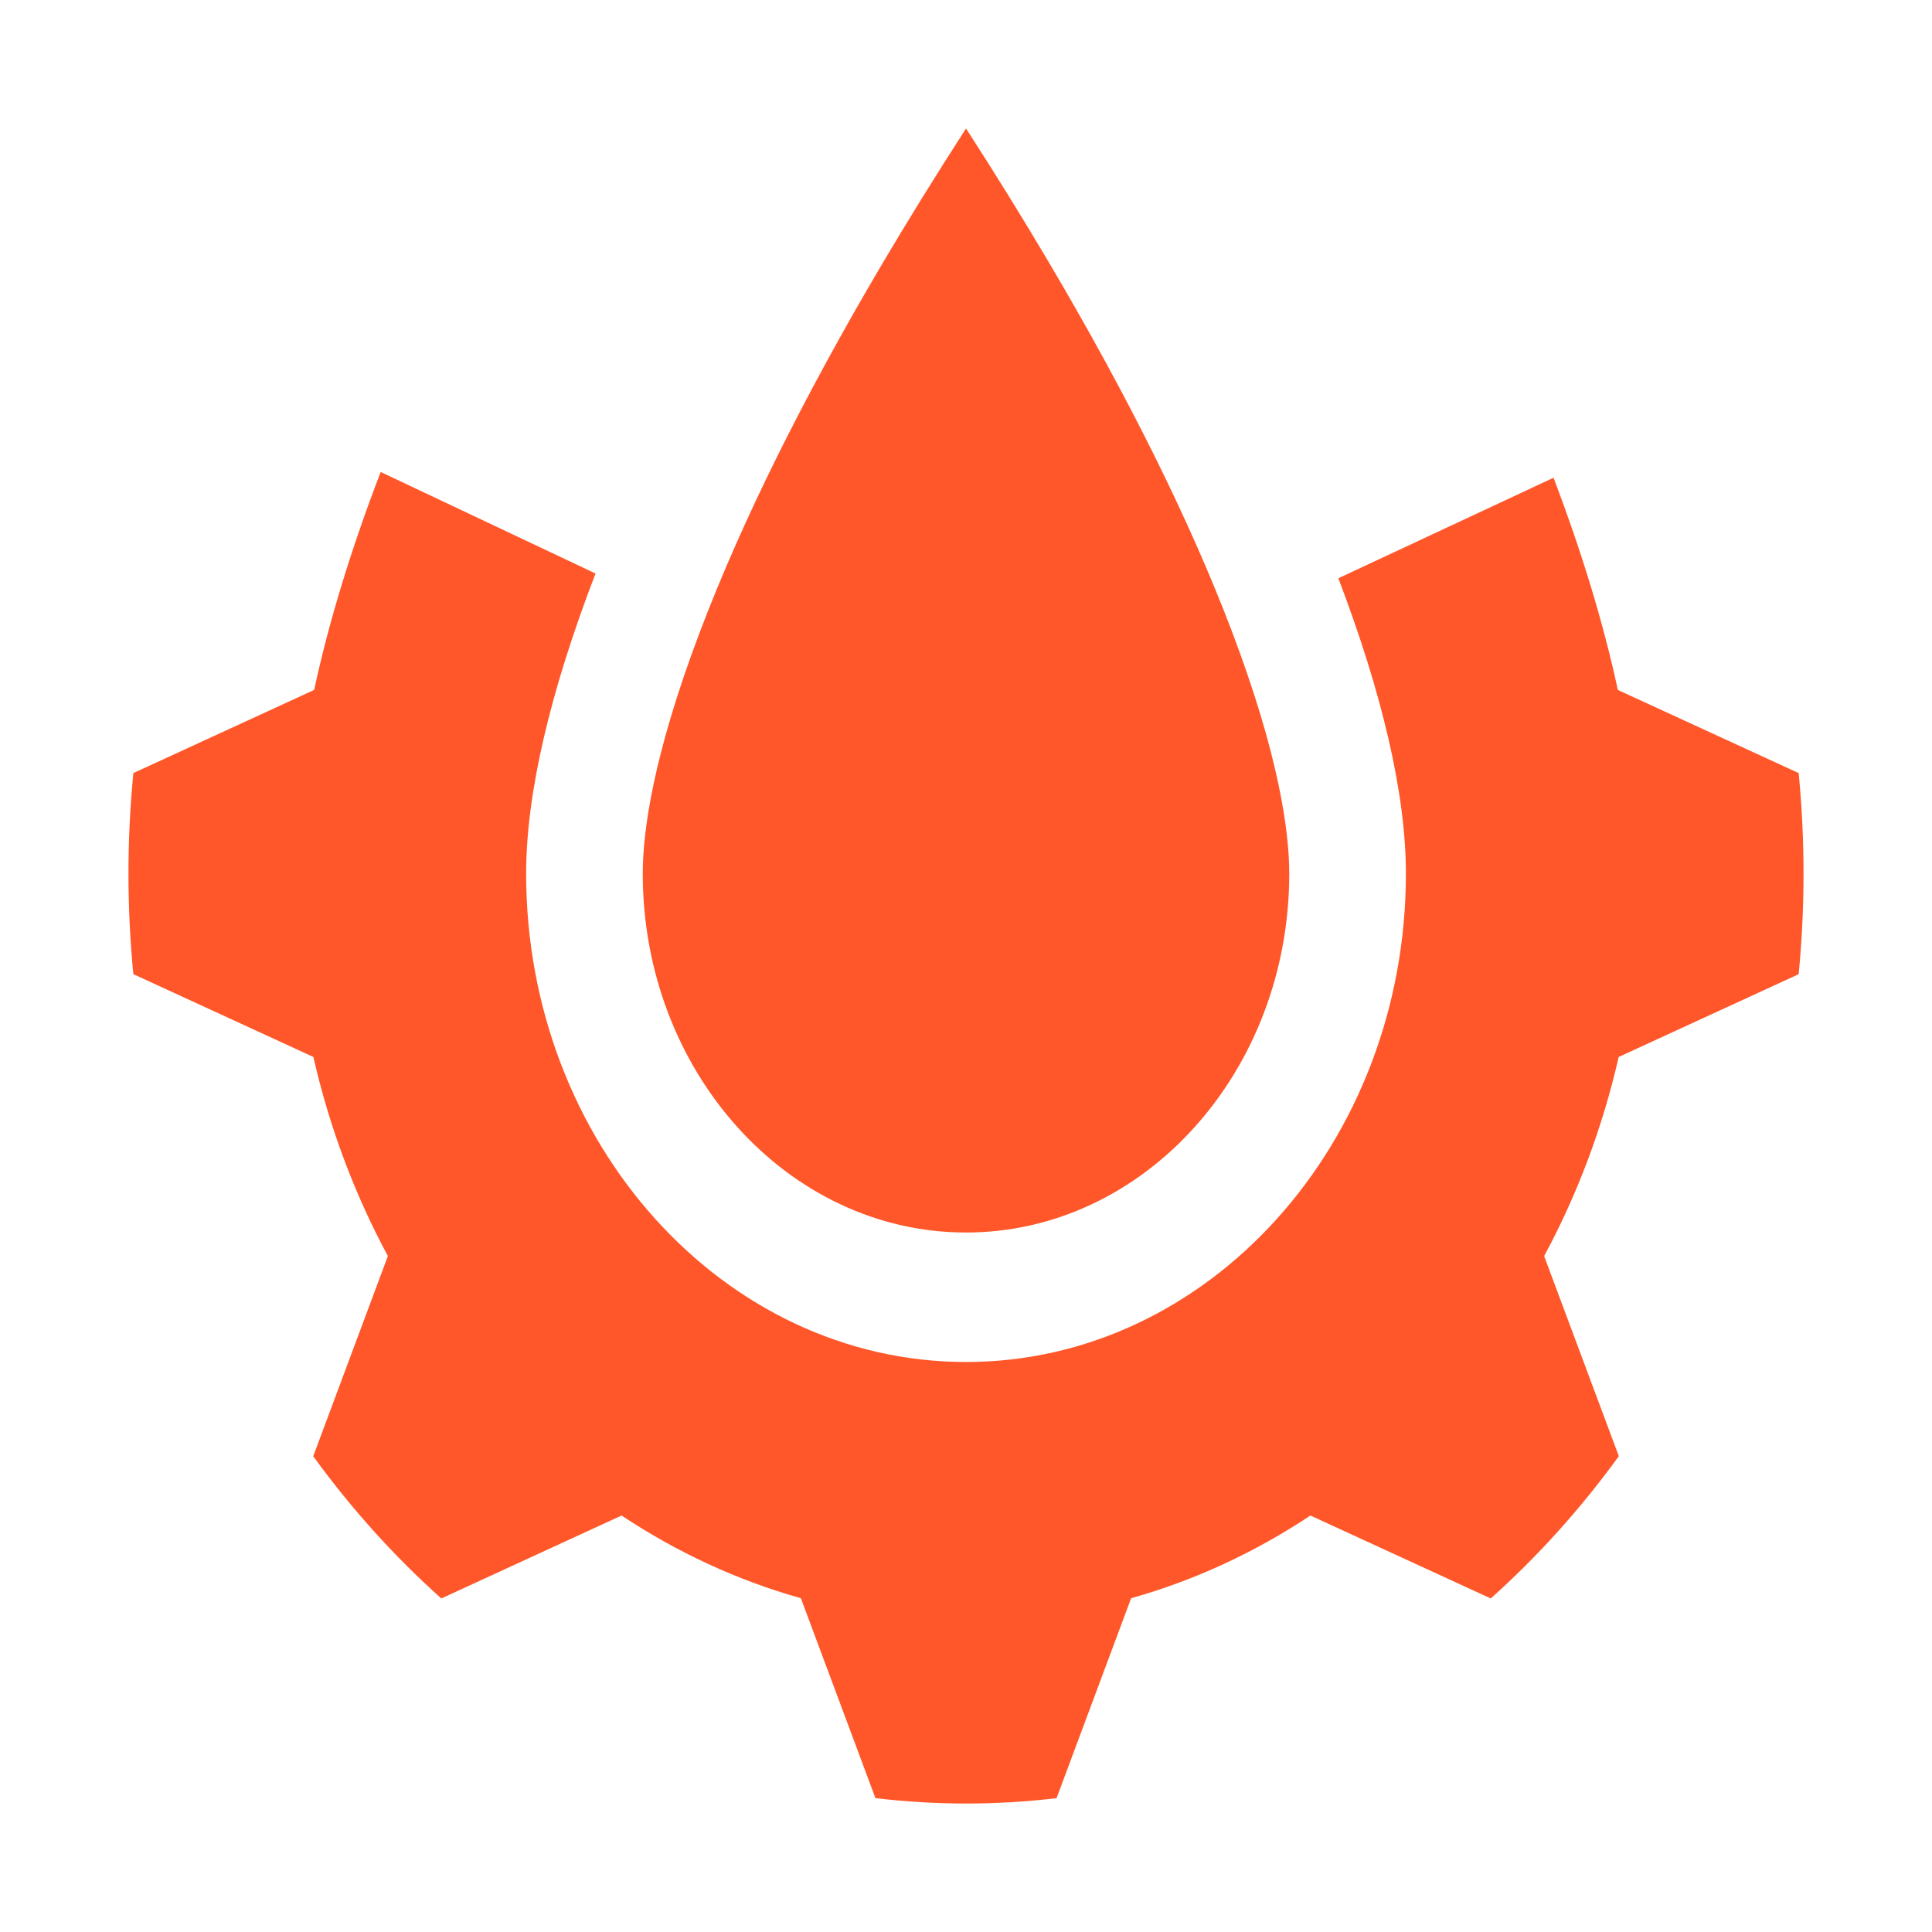
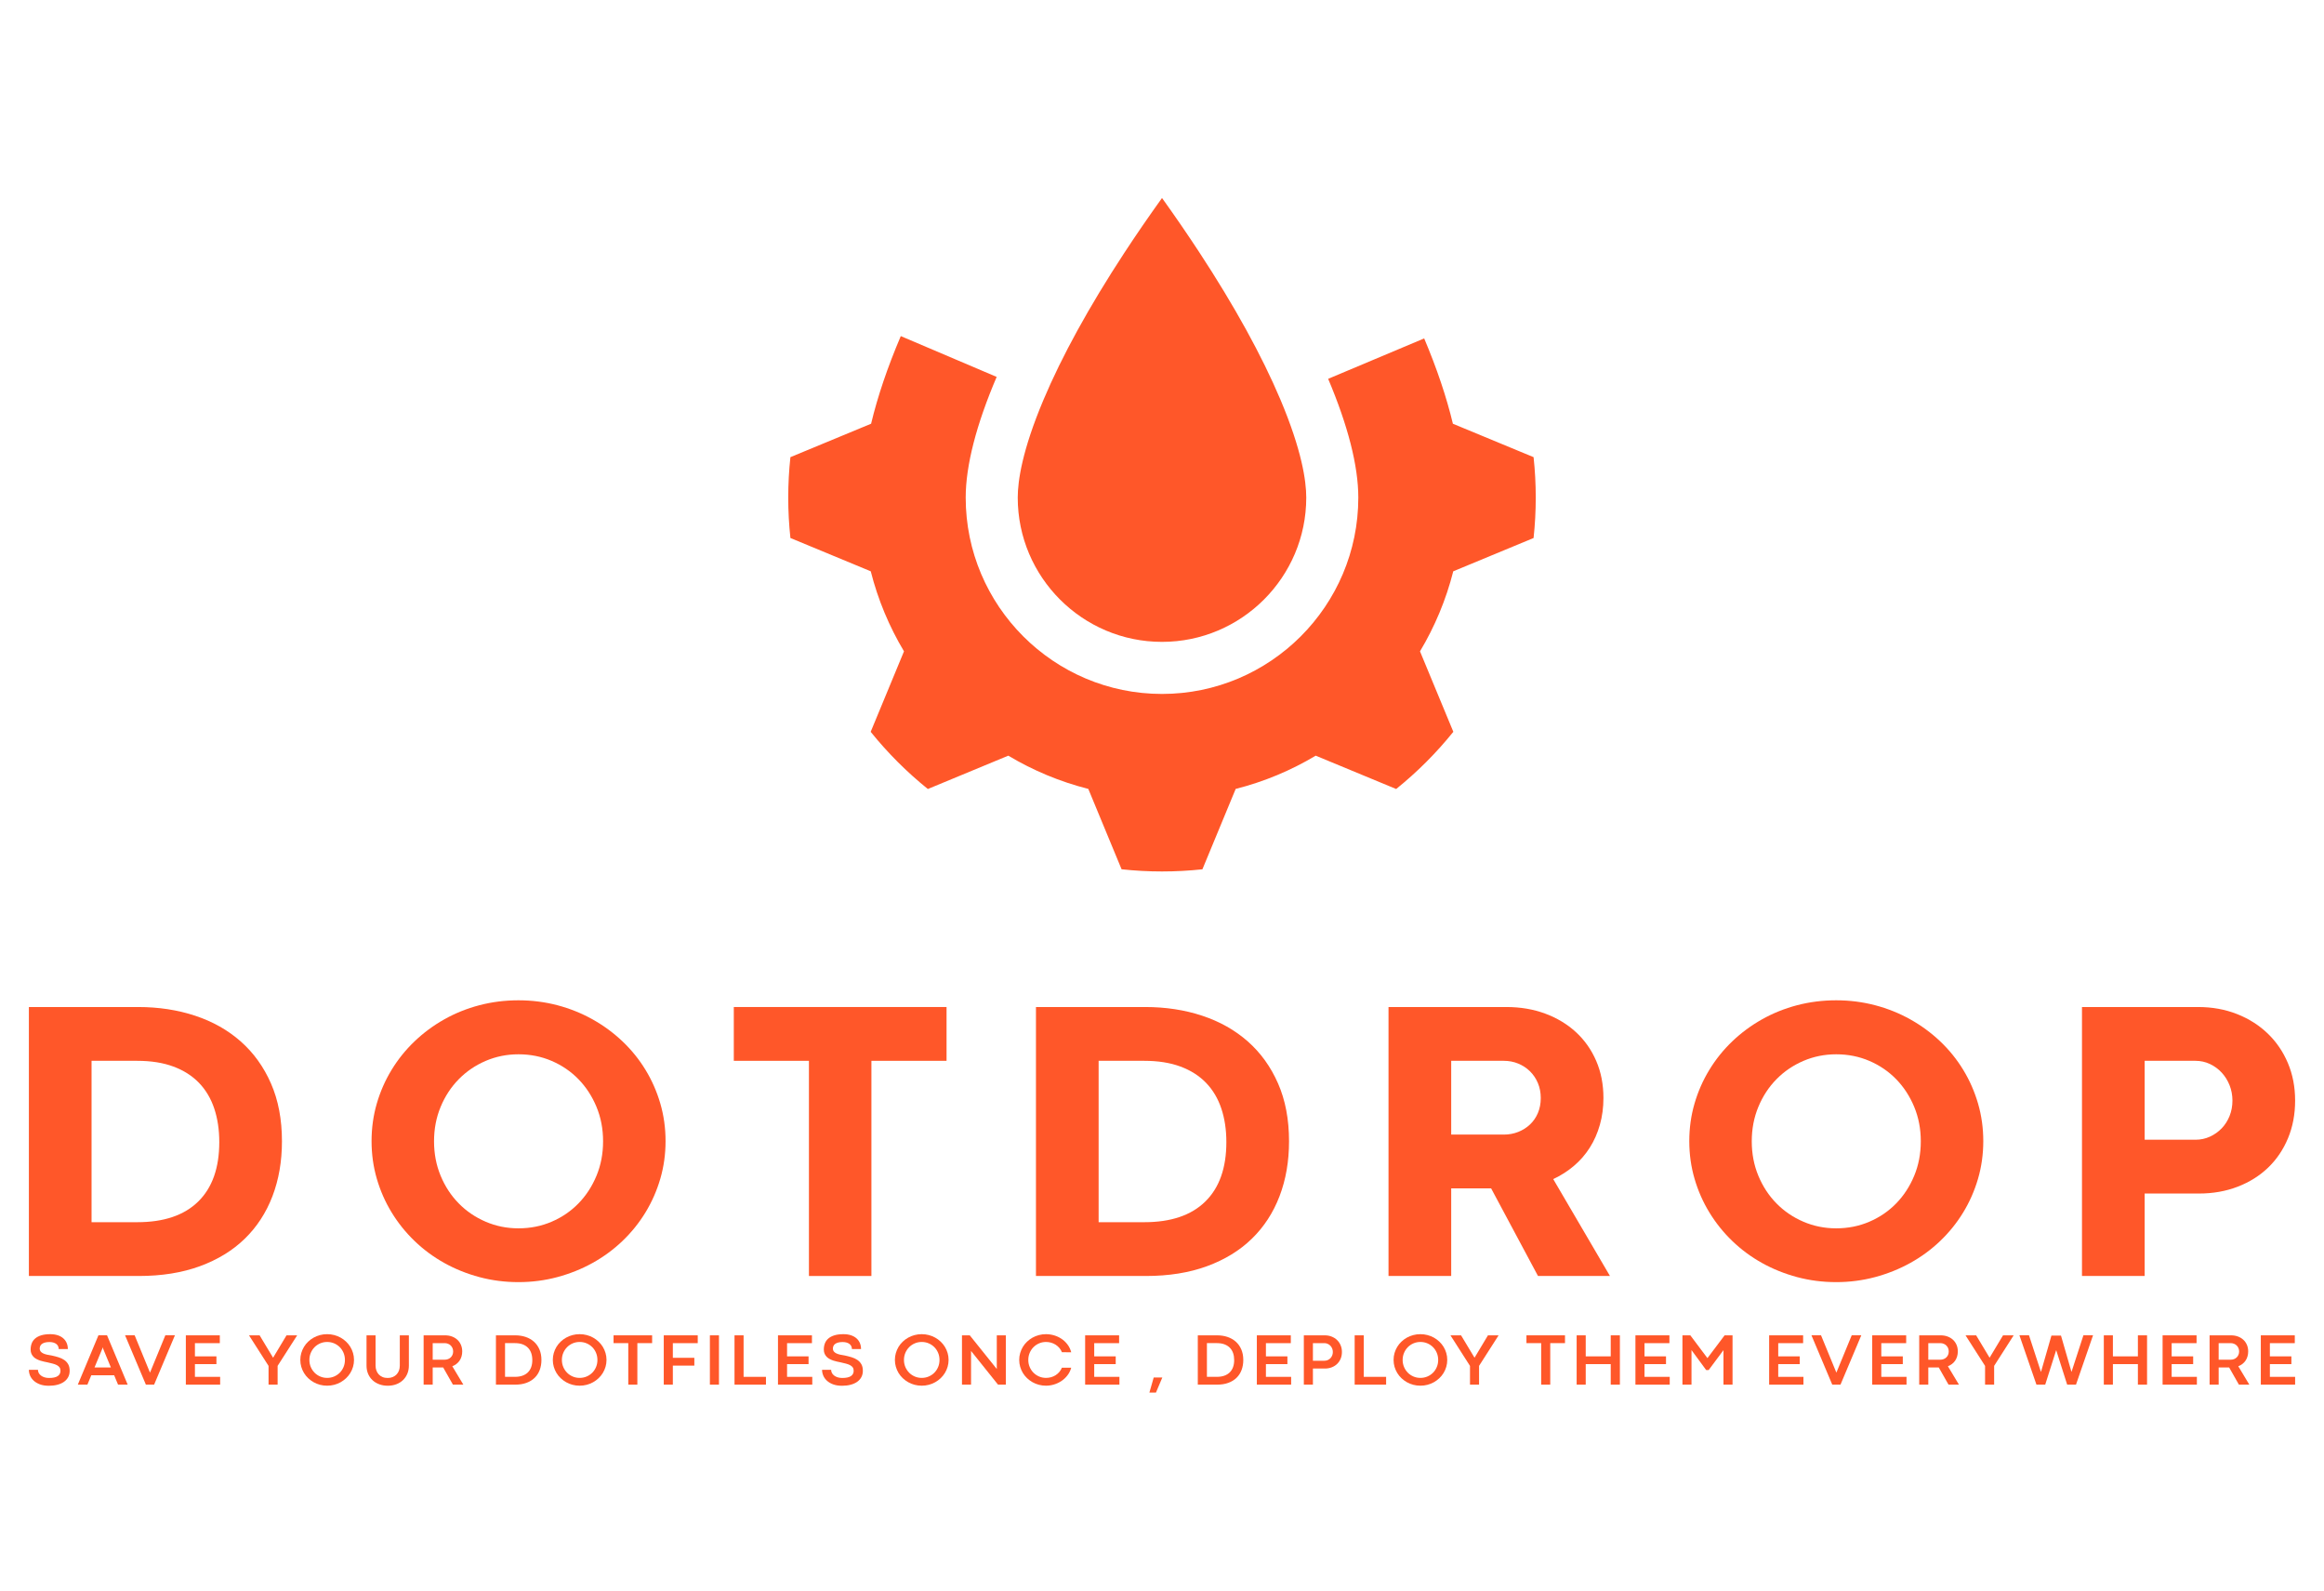
- <svg xmlns="http://www.w3.org/2000/svg" version="1.1" id="Layer_1" x="0px" y="0px" width="1000" height="1000" viewBox="0 0 1000 1000" enable-background="new 0 0 1368 936" xml:space="preserve">
-   <defs id="defs21" />
-   <g id="g6" transform="matrix(0.9002405,0,0,0.9995008,-115.7645,32.23411)">
-     <path fill="#ff5729" d="m 1059.254,515.111 c -9.283,36.725 -23.872,71.392 -42.848,103.104 l 42.938,103.625 c -21.835,27.145 -46.536,51.833 -73.628,73.684 l -103.69,-42.946 c -31.712,18.979 -66.358,33.521 -103.091,42.827 L 736.066,898.94 c -17.082,1.831 -34.455,2.776 -52.051,2.776 -17.595,0 -34.96,-0.945 -52.06,-2.791 h -0.023 L 589.063,795.404 C 552.34,786.098 517.701,771.555 485.973,752.577 L 382.328,795.523 C 355.222,773.672 330.52,748.984 308.685,721.867 L 351.608,618.199 C 332.625,586.483 318.074,551.836 308.769,515.111 L 205.261,472.224 c -1.846,-17.08 -2.799,-34.458 -2.799,-52.049 0,-17.583 0.953,-34.979 2.799,-52.079 l 103.966,-43.068 c 8.42,-35.203 21.179,-72.844 38.24,-112.857 l 123.529,52.576 c -26.167,61.219 -39.895,114.069 -39.895,155.41 0,139.472 113.469,252.914 252.914,252.914 139.454,0 252.907,-113.442 252.907,-252.914 0,-40.811 -13.362,-92.763 -38.841,-152.948 L 1021.8,215.153 c 16.427,38.907 28.782,75.583 36.987,109.896 l 103.96,43.047 c 1.846,17.099 2.791,34.495 2.791,52.079 0,17.591 -0.945,34.969 -2.791,52.061 z" id="path2" />
-     <path fill="#ff5729" d="m 869.854,420.158 c 0,102.479 -83.367,185.86 -185.846,185.86 -102.487,0 -185.861,-83.382 -185.861,-185.86 0,-21.516 5.72,-60.755 32.985,-125.501 23.802,-56.528 58.878,-120.298 104.187,-189.499 15.086,-23.027 31.498,-46.876 48.696,-70.875 16.77,23.38 32.749,46.64 47.842,69.642 45.577,69.495 80.849,133.506 104.812,190.262 27.419,64.995 33.185,104.384 33.185,125.971 z" id="path4" />
+ <svg xmlns="http://www.w3.org/2000/svg" version="1.1" id="Layer_1" x="0px" y="0px" width="1368px" height="936px" viewBox="0 0 1368 936" enable-background="new 0 0 1368 936" xml:space="preserve">
+   <g>
+     <g>
+       <path fill="#FF5729" d="M855.447,336.194c-4.244,16.778-10.905,32.617-19.577,47.105l19.62,47.344    c-9.976,12.401-21.267,23.682-33.646,33.662l-47.37-19.618c-14.492,8.671-30.319,15.317-47.1,19.568l-19.587,47.305    c-7.809,0.835-15.746,1.269-23.781,1.269c-8.039,0-15.974-0.434-23.787-1.28h-0.01l-19.586-47.293    c-16.78-4.25-32.608-10.896-47.102-19.568l-47.353,19.618c-12.387-9.98-23.672-21.261-33.647-33.648l19.606-47.366    c-8.669-14.492-15.318-30.32-19.567-47.098l-47.292-19.598c-0.847-7.802-1.28-15.741-1.28-23.777    c0-8.034,0.433-15.981,1.28-23.794l47.496-19.678c3.85-16.083,9.681-33.281,17.474-51.562l56.44,24.018    c-11.957,27.975-18.228,52.117-18.228,71.007c0,63.725,51.84,115.555,115.554,115.555c63.711,0,115.55-51.83,115.55-115.555    c0-18.646-6.106-42.381-17.75-69.88l56.527-23.785c7.505,17.779,13.152,34.535,16.9,50.212l47.495,19.668    c0.849,7.813,1.277,15.76,1.277,23.794c0,8.037-0.429,15.976-1.277,23.785L855.447,336.194z" />
+       <path fill="#FF5729" d="M768.914,292.809c0,46.824-38.096,84.916-84.912,84.916c-46.826,0-84.918-38.092-84.918-84.916    c0-9.831,2.616-27.757,15.073-57.34c10.877-25.829,26.901-54.963,47.602-86.58c6.892-10.52,14.386-21.418,22.25-32.384    c7.658,10.683,14.959,21.313,21.855,31.821c20.824,31.751,36.939,60.998,47.888,86.928    C766.281,264.951,768.914,282.945,768.914,292.809z" />
+     </g>
+     <g>
+       <g>
+         <path fill="#FF5729" d="M17,592.603h64.357c12.027,0,23.2,1.711,33.519,5.128c10.319,3.413,19.262,8.456,26.825,15.125     c7.565,6.675,13.502,14.917,17.807,24.734c4.307,9.814,6.461,21.165,6.461,34.042c0,11.793-1.864,22.558-5.587,32.295     c-3.725,9.737-9.155,18.078-16.295,25.02c-7.136,6.947-15.942,12.339-26.417,16.179c-10.476,3.841-22.463,5.758-35.963,5.758H17     V592.603z M80.777,719.229c15.672,0,27.641-4.051,35.903-12.162c8.262-8.104,12.396-19.762,12.396-34.973     c0-7.291-0.99-13.885-2.969-19.783c-1.978-5.898-4.965-10.921-8.961-15.07c-3.997-4.149-9.019-7.351-15.073-9.6     c-6.05-2.252-13.15-3.378-21.296-3.378H53.892v94.966H80.777z" />
+         <path fill="#FF5729" d="M218.715,671.514c0-7.684,1.026-15.05,3.082-22.115c2.055-7.058,4.964-13.675,8.729-19.839     c3.761-6.171,8.262-11.759,13.501-16.763c5.237-5.003,11.057-9.308,17.457-12.915c6.402-3.609,13.284-6.384,20.659-8.324     c7.367-1.939,15.049-2.91,23.045-2.91c7.911,0,15.555,0.971,22.927,2.91c7.366,1.94,14.272,4.715,20.713,8.324     c6.438,3.607,12.298,7.912,17.575,12.915c5.274,5.004,9.793,10.592,13.56,16.763c3.761,6.164,6.67,12.781,8.729,19.839     c2.055,7.065,3.082,14.432,3.082,22.115c0,7.683-1.027,15.053-3.082,22.114c-2.058,7.06-4.968,13.673-8.729,19.84     c-3.767,6.172-8.286,11.777-13.56,16.82c-5.276,5.04-11.136,9.347-17.575,12.915c-6.44,3.572-13.347,6.342-20.713,8.322     c-7.372,1.98-15.016,2.969-22.927,2.969c-7.996,0-15.678-0.988-23.045-2.969c-7.375-1.98-14.257-4.75-20.659-8.322     c-6.4-3.568-12.22-7.875-17.457-12.915c-5.239-5.043-9.74-10.648-13.501-16.82c-3.765-6.167-6.674-12.78-8.729-19.84     C219.742,686.566,218.715,679.196,218.715,671.514z M255.489,671.632c0,7.293,1.299,14.062,3.901,20.306     c2.595,6.248,6.147,11.661,10.649,16.233c4.497,4.582,9.775,8.172,15.826,10.767c6.054,2.605,12.492,3.902,19.324,3.902     c6.98,0,13.499-1.297,19.549-3.902c6.052-2.595,11.306-6.185,15.771-10.767c4.461-4.572,7.988-9.985,10.592-16.233     c2.597-6.244,3.896-13.013,3.896-20.306s-1.3-14.065-3.896-20.31c-2.604-6.246-6.131-11.657-10.592-16.233     c-4.464-4.578-9.719-8.168-15.771-10.769c-6.05-2.6-12.569-3.896-19.549-3.896c-6.832,0-13.27,1.297-19.324,3.896     c-6.051,2.601-11.329,6.19-15.826,10.769c-4.502,4.576-8.054,9.987-10.649,16.233     C256.789,657.566,255.489,664.339,255.489,671.632z" />
+         <path fill="#FF5729" d="M476.172,624.263h-44.225v-31.66h125.23v31.66h-44.226v126.62h-36.779V624.263z" />
+         <path fill="#FF5729" d="M609.807,592.603h64.359c12.024,0,23.2,1.711,33.515,5.128c10.317,3.413,19.261,8.456,26.825,15.125     c7.57,6.675,13.504,14.917,17.813,24.734c4.305,9.814,6.458,21.165,6.458,34.042c0,11.793-1.862,22.558-5.59,32.295     c-3.723,9.737-9.155,18.078-16.292,25.02c-7.14,6.947-15.94,12.339-26.42,16.179c-10.473,3.841-22.462,5.758-35.961,5.758     h-64.707V592.603z M673.581,719.229c15.675,0,27.646-4.051,35.902-12.162c8.27-8.104,12.401-19.762,12.401-34.973     c0-7.291-0.99-13.885-2.973-19.783c-1.975-5.898-4.961-10.921-8.959-15.07c-3.995-4.149-9.019-7.351-15.074-9.6     c-6.048-2.252-13.146-3.378-21.298-3.378h-26.883v94.966H673.581z" />
+         <path fill="#FF5729" d="M877.741,699.331h-23.507v51.552h-36.9v-158.28h69.37c8.3,0,15.94,1.305,22.926,3.902     c6.986,2.601,13.013,6.248,18.096,10.939c5.083,4.696,9.042,10.319,11.871,16.876c2.835,6.558,4.25,13.832,4.25,21.822     c0,5.588-0.698,10.846-2.097,15.771c-1.394,4.924-3.37,9.409-5.936,13.439c-2.559,4.037-5.659,7.605-9.31,10.704     c-3.646,3.108-7.72,5.707-12.219,7.802l33.401,57.023h-42.362L877.741,699.331z M885.191,667.673c3.026,0,5.854-0.524,8.498-1.57     c2.633-1.047,4.943-2.501,6.92-4.365c1.975-1.862,3.532-4.11,4.656-6.751c1.122-2.633,1.689-5.588,1.689-8.844     c0-3.181-0.567-6.11-1.689-8.788c-1.124-2.676-2.682-4.984-4.656-6.924c-1.977-1.939-4.287-3.45-6.92-4.541     c-2.645-1.086-5.472-1.627-8.498-1.627h-30.957v43.41H885.191z" />
+         <path fill="#FF5729" d="M994.381,671.514c0-7.684,1.025-15.05,3.088-22.115c2.05-7.058,4.957-13.675,8.729-19.839     c3.757-6.171,8.255-11.759,13.494-16.763c5.234-5.003,11.056-9.308,17.457-12.915c6.399-3.609,13.286-6.384,20.658-8.324     c7.374-1.939,15.056-2.91,23.049-2.91c7.91,0,15.553,0.971,22.919,2.91c7.378,1.94,14.276,4.715,20.719,8.324     c6.446,3.607,12.294,7.912,17.577,12.915c5.277,5.004,9.794,10.592,13.555,16.763c3.765,6.164,6.673,12.781,8.729,19.839     c2.052,7.065,3.087,14.432,3.087,22.115c0,7.683-1.035,15.053-3.087,22.114c-2.057,7.06-4.965,13.673-8.729,19.84     c-3.761,6.172-8.277,11.777-13.555,16.82c-5.283,5.04-11.131,9.347-17.577,12.915c-6.442,3.572-13.341,6.342-20.719,8.322     c-7.366,1.98-15.009,2.969-22.919,2.969c-7.993,0-15.675-0.988-23.049-2.969c-7.372-1.98-14.259-4.75-20.658-8.322     c-6.401-3.568-12.223-7.875-17.457-12.915c-5.239-5.043-9.737-10.648-13.494-16.82c-3.772-6.167-6.68-12.78-8.729-19.84     C995.406,686.566,994.381,679.196,994.381,671.514z M1031.155,671.632c0,7.293,1.301,14.062,3.898,20.306     c2.601,6.248,6.146,11.661,10.652,16.233c4.496,4.582,9.773,8.172,15.825,10.767c6.057,2.605,12.491,3.902,19.325,3.902     c6.979,0,13.498-1.297,19.546-3.902c6.055-2.595,11.309-6.185,15.773-10.767c4.459-4.572,7.984-9.985,10.592-16.233     c2.596-6.244,3.893-13.013,3.893-20.306s-1.297-14.065-3.893-20.31c-2.607-6.246-6.133-11.657-10.592-16.233     c-4.465-4.578-9.719-8.168-15.773-10.769c-6.048-2.6-12.567-3.896-19.546-3.896c-6.834,0-13.269,1.297-19.325,3.896     c-6.052,2.601-11.329,6.19-15.825,10.769c-4.507,4.576-8.052,9.987-10.652,16.233     C1032.456,657.566,1031.155,664.339,1031.155,671.632z" />
+         <path fill="#FF5729" d="M1262.428,702.355v48.527h-36.891v-158.28h68.315c8.309,0,15.952,1.381,22.931,4.136     s13.013,6.574,18.09,11.465c5.083,4.886,9.04,10.685,11.879,17.397c2.829,6.712,4.248,14.064,4.248,22.055     c0,8.069-1.395,15.461-4.193,22.169c-2.793,6.716-6.689,12.477-11.695,17.286c-5.003,4.812-10.979,8.553-17.923,11.229     c-6.944,2.677-14.528,4.017-22.747,4.017H1262.428z M1292.338,670.702c3.027,0,5.86-0.604,8.497-1.808     c2.635-1.2,4.949-2.831,6.928-4.89c1.979-2.052,3.529-4.478,4.653-7.273c1.125-2.792,1.691-5.818,1.691-9.076     c0-3.179-0.566-6.187-1.691-9.021c-1.124-2.828-2.675-5.312-4.653-7.447c-1.979-2.132-4.293-3.819-6.928-5.061     c-2.637-1.24-5.47-1.863-8.497-1.863h-29.91v46.439H1292.338z" />
+       </g>
+       <g>
+         <path fill="#FF5729" d="M22.342,806.096c0,0.67,0.157,1.293,0.469,1.88c0.316,0.582,0.761,1.091,1.334,1.52     c0.569,0.438,1.258,0.779,2.06,1.027c0.8,0.253,1.684,0.375,2.658,0.375c2.316,0,4.02-0.365,5.106-1.101     c1.087-0.73,1.63-1.775,1.63-3.122c0-0.829-0.186-1.501-0.557-2.02c-0.372-0.521-0.899-0.961-1.578-1.307     c-0.68-0.359-1.493-0.66-2.434-0.901c-0.944-0.244-1.983-0.493-3.114-0.749c-0.612-0.126-1.28-0.269-2.001-0.416     c-0.724-0.147-1.454-0.344-2.19-0.584c-0.739-0.245-1.448-0.54-2.135-0.89c-0.687-0.346-1.289-0.776-1.812-1.301     c-0.522-0.517-0.942-1.128-1.266-1.829c-0.324-0.712-0.482-1.541-0.482-2.508c0-1.324,0.213-2.54,0.642-3.652     c0.429-1.109,1.109-2.063,2.04-2.856c0.929-0.8,2.123-1.423,3.581-1.87c1.459-0.446,3.218-0.669,5.278-0.669     c1.644,0,3.107,0.209,4.388,0.629c1.279,0.417,2.363,1.01,3.25,1.778c0.883,0.771,1.561,1.691,2.026,2.767     c0.465,1.072,0.697,2.262,0.697,3.574H34.57c0-0.588-0.117-1.126-0.346-1.621c-0.227-0.503-0.567-0.934-1.016-1.307     c-0.452-0.361-1.019-0.658-1.708-0.87c-0.687-0.213-1.482-0.322-2.403-0.322c-1.128,0-2.064,0.115-2.798,0.342     c-0.737,0.231-1.323,0.524-1.761,0.882c-0.436,0.369-0.737,0.784-0.914,1.254c-0.168,0.467-0.252,0.946-0.252,1.434     c0,0.637,0.176,1.178,0.535,1.623c0.358,0.452,0.85,0.829,1.479,1.136c0.627,0.305,1.376,0.558,2.242,0.753     c0.865,0.206,1.813,0.377,2.844,0.513c1.383,0.299,2.716,0.645,3.989,1.035c1.271,0.394,2.393,0.918,3.358,1.582     c0.968,0.658,1.739,1.499,2.318,2.517c0.579,1.016,0.869,2.301,0.869,3.854c0,1.403-0.301,2.657-0.891,3.757     c-0.595,1.089-1.425,2.01-2.502,2.761c-1.071,0.745-2.358,1.313-3.861,1.705c-1.499,0.392-3.167,0.584-5,0.584     c-2.012,0-3.762-0.275-5.244-0.827c-1.479-0.554-2.703-1.279-3.668-2.171c-0.964-0.891-1.681-1.889-2.147-3.005     C17.23,808.361,17,807.237,17,806.096H22.342z" />
+         <path fill="#FF5729" d="M67.194,809.298H53.743l-2.298,5.523h-5.641l12.141-29.038h5.065l12.146,29.038h-5.667L67.194,809.298z      M55.628,804.73h9.653l-4.632-11.201l-0.171-0.747h-0.021l-0.175,0.747L55.628,804.73z" />
+         <path fill="#FF5729" d="M97.326,785.783h5.641l-12.247,29.038h-4.849l-12.25-29.038h5.641l9.012,21.934h0.042L97.326,785.783z" />
+         <path fill="#FF5729" d="M109.397,785.808h19.996v4.604h-14.655v7.769h12.661v4.566h-12.661v7.487h14.851v4.588h-20.191V785.808z" />
+         <path fill="#FF5729" d="M174.922,785.808l-11.503,17.962v11.052h-5.339v-11.028l-11.501-17.985h6.245l7.895,13.12h0.062     l7.877-13.12H174.922z" />
+         <path fill="#FF5729" d="M176.779,800.272c0-1.411,0.188-2.763,0.568-4.052c0.38-1.299,0.91-2.509,1.588-3.633     c0.678-1.124,1.503-2.146,2.469-3.058c0.967-0.917,2.027-1.709,3.195-2.359c1.166-0.658,2.418-1.157,3.763-1.515     c1.345-0.355,2.75-0.533,4.208-0.533c1.442,0,2.842,0.178,4.194,0.533c1.351,0.357,2.608,0.856,3.774,1.515     c1.167,0.65,2.234,1.442,3.199,2.359c0.962,0.912,1.789,1.934,2.477,3.058c0.687,1.124,1.219,2.334,1.598,3.633     c0.375,1.289,0.57,2.641,0.57,4.052c0,1.41-0.194,2.756-0.57,4.055c-0.379,1.291-0.912,2.499-1.598,3.625     c-0.688,1.124-1.515,2.146-2.477,3.063c-0.965,0.915-2.032,1.703-3.199,2.365c-1.166,0.662-2.423,1.173-3.774,1.528     c-1.352,0.353-2.751,0.531-4.194,0.531c-1.458,0-2.863-0.179-4.208-0.531c-1.345-0.355-2.597-0.866-3.763-1.528     c-1.168-0.662-2.228-1.45-3.195-2.365c-0.966-0.918-1.791-1.939-2.469-3.063c-0.678-1.126-1.208-2.334-1.588-3.625     C176.967,803.028,176.779,801.683,176.779,800.272z M182.119,800.294c0,1.493,0.275,2.882,0.825,4.167     c0.552,1.287,1.302,2.405,2.242,3.354c0.945,0.947,2.053,1.687,3.318,2.229c1.268,0.542,2.621,0.81,4.064,0.81     c1.458,0,2.825-0.268,4.097-0.81s2.379-1.281,3.327-2.229c0.942-0.948,1.685-2.066,2.232-3.354     c0.542-1.285,0.813-2.674,0.813-4.167c0-1.499-0.272-2.889-0.813-4.184c-0.547-1.293-1.29-2.414-2.232-3.359     c-0.948-0.945-2.055-1.688-3.327-2.232c-1.272-0.538-2.639-0.81-4.097-0.81c-1.443,0-2.796,0.271-4.064,0.81     c-1.266,0.545-2.374,1.287-3.318,2.232c-0.94,0.945-1.69,2.066-2.242,3.359C182.395,797.405,182.119,798.795,182.119,800.294z" />
+         <path fill="#FF5729" d="M235.337,785.808h5.342v17.793c0,1.734-0.301,3.326-0.9,4.782c-0.604,1.45-1.449,2.697-2.544,3.751     c-1.093,1.053-2.405,1.872-3.933,2.454c-1.534,0.585-3.23,0.874-5.086,0.874c-1.759,0-3.396-0.275-4.914-0.831     c-1.517-0.553-2.835-1.344-3.959-2.37c-1.122-1.023-2.002-2.265-2.637-3.732c-0.637-1.464-0.956-3.11-0.956-4.928v-17.793h5.322     v17.793c0,1.023,0.156,1.975,0.472,2.858c0.313,0.883,0.77,1.654,1.371,2.313c0.602,0.664,1.346,1.185,2.232,1.559     c0.887,0.381,1.91,0.567,3.069,0.567c1.115,0,2.115-0.187,3.003-0.567c0.885-0.374,1.631-0.885,2.24-1.535     c0.608-0.646,1.073-1.414,1.397-2.293c0.317-0.884,0.48-1.833,0.48-2.858V785.808z" />
+         <path fill="#FF5729" d="M260.88,804.73h-6.176v10.091h-5.344v-29.014h12.594c1.475,0,2.829,0.222,4.067,0.68     c1.235,0.454,2.306,1.1,3.206,1.929c0.903,0.832,1.601,1.834,2.101,3.001c0.503,1.167,0.752,2.454,0.752,3.866     c0,1.05-0.135,2.03-0.407,2.945c-0.273,0.922-0.663,1.749-1.17,2.487c-0.509,0.743-1.124,1.392-1.846,1.945     c-0.723,0.556-1.526,1-2.411,1.344l6.498,10.816h-6.135L260.88,804.73z M261.779,800.146c0.703,0,1.355-0.124,1.955-0.354     c0.6-0.238,1.123-0.563,1.564-0.982c0.443-0.419,0.796-0.93,1.053-1.527c0.258-0.599,0.389-1.261,0.389-1.984     c0-0.725-0.13-1.385-0.389-1.98c-0.257-0.599-0.61-1.115-1.053-1.55c-0.441-0.437-0.969-0.771-1.586-1.01     c-0.612-0.25-1.271-0.366-1.974-0.366h-7.034v9.754H261.779z" />
+         <path fill="#FF5729" d="M291.928,785.808h11.33c2.217,0,4.266,0.314,6.157,0.948c1.889,0.635,3.519,1.564,4.889,2.796     c1.377,1.229,2.45,2.747,3.233,4.541c0.775,1.798,1.168,3.868,1.168,6.201c0,2.163-0.338,4.136-1.009,5.918     c-0.671,1.79-1.661,3.316-2.973,4.589c-1.309,1.273-2.919,2.26-4.826,2.965c-1.908,0.702-4.095,1.056-6.555,1.056h-11.415     V785.808z M303.171,810.233c1.628,0,3.082-0.228,4.34-0.672c1.27-0.448,2.336-1.095,3.203-1.939     c0.865-0.847,1.519-1.88,1.957-3.093c0.446-1.218,0.669-2.601,0.669-4.151c0-1.491-0.209-2.854-0.621-4.077     c-0.417-1.226-1.044-2.272-1.889-3.146c-0.847-0.876-1.9-1.556-3.175-2.039c-1.273-0.481-2.77-0.724-4.484-0.724h-5.881v19.841     H303.171z" />
+         <path fill="#FF5729" d="M325.413,800.272c0-1.411,0.185-2.763,0.564-4.052c0.38-1.299,0.907-2.509,1.588-3.633     c0.678-1.124,1.503-2.146,2.471-3.058c0.962-0.917,2.027-1.709,3.195-2.359c1.165-0.658,2.419-1.157,3.765-1.515     c1.345-0.355,2.743-0.533,4.205-0.533c1.444,0,2.843,0.178,4.195,0.533c1.35,0.357,2.608,0.856,3.773,1.515     c1.166,0.65,2.23,1.442,3.199,2.359c0.969,0.912,1.791,1.934,2.478,3.058c0.687,1.124,1.216,2.334,1.597,3.633     c0.38,1.289,0.571,2.641,0.571,4.052c0,1.41-0.19,2.756-0.571,4.055c-0.381,1.291-0.911,2.499-1.597,3.625     c-0.687,1.124-1.508,2.146-2.478,3.063c-0.969,0.915-2.033,1.703-3.199,2.365c-1.165,0.662-2.424,1.173-3.773,1.528     c-1.352,0.353-2.75,0.531-4.195,0.531c-1.462,0-2.86-0.179-4.205-0.531c-1.346-0.355-2.6-0.866-3.765-1.528     c-1.168-0.662-2.233-1.45-3.195-2.365c-0.967-0.918-1.792-1.939-2.471-3.063c-0.682-1.126-1.208-2.334-1.588-3.625     C325.598,803.028,325.413,801.683,325.413,800.272z M330.753,800.294c0,1.493,0.275,2.882,0.824,4.167     c0.549,1.287,1.301,2.405,2.244,3.354c0.94,0.947,2.048,1.687,3.314,2.229c1.265,0.542,2.621,0.81,4.065,0.81     c1.456,0,2.821-0.268,4.1-0.81c1.27-0.542,2.38-1.281,3.323-2.229c0.945-0.948,1.691-2.066,2.231-3.354     c0.544-1.285,0.814-2.674,0.814-4.167c0-1.499-0.27-2.889-0.814-4.184c-0.54-1.293-1.286-2.414-2.231-3.359     c-0.943-0.945-2.053-1.688-3.323-2.232c-1.278-0.538-2.644-0.81-4.1-0.81c-1.444,0-2.8,0.271-4.065,0.81     c-1.266,0.545-2.374,1.287-3.314,2.232c-0.943,0.945-1.694,2.066-2.244,3.359C331.028,797.405,330.753,798.795,330.753,800.294z" />
+         <path fill="#FF5729" d="M369.832,790.393h-8.667v-4.585h22.701v4.585h-8.692v24.429h-5.342V790.393z" />
+         <path fill="#FF5729" d="M390.716,785.808h20v4.604h-14.655v8.621h12.656v4.588h-12.656v11.201h-5.344V785.808z" />
+         <path fill="#FF5729" d="M417.87,785.808h5.344v29.014h-5.344V785.808z" />
+         <path fill="#FF5729" d="M432.366,785.808h5.34v24.426h13.171v4.588h-18.511V785.808z" />
+         <path fill="#FF5729" d="M457.95,785.808h19.996v4.604h-14.652v7.769h12.655v4.566h-12.655v7.487h14.844v4.588H457.95V785.808z" />
+         <path fill="#FF5729" d="M489.241,806.096c0,0.67,0.161,1.293,0.476,1.88c0.312,0.582,0.756,1.091,1.329,1.52     c0.571,0.438,1.255,0.779,2.058,1.027c0.807,0.253,1.689,0.375,2.665,0.375c2.316,0,4.019-0.365,5.102-1.101     c1.084-0.73,1.635-1.775,1.635-3.122c0-0.829-0.192-1.501-0.557-2.02c-0.375-0.521-0.899-0.961-1.583-1.307     c-0.675-0.359-1.486-0.66-2.431-0.901c-0.95-0.244-1.984-0.493-3.115-0.749c-0.612-0.126-1.28-0.269-2.006-0.416     c-0.719-0.147-1.452-0.344-2.188-0.584c-0.729-0.245-1.444-0.54-2.132-0.89c-0.688-0.346-1.292-0.776-1.813-1.301     c-0.52-0.517-0.945-1.128-1.266-1.829c-0.321-0.712-0.482-1.541-0.482-2.508c0-1.324,0.212-2.54,0.644-3.652     c0.427-1.109,1.11-2.063,2.036-2.856c0.935-0.8,2.128-1.423,3.587-1.87c1.458-0.446,3.221-0.669,5.278-0.669     c1.64,0,3.106,0.209,4.387,0.629c1.272,0.417,2.362,1.01,3.25,1.778c0.883,0.771,1.56,1.691,2.026,2.767     c0.467,1.072,0.695,2.262,0.695,3.574h-5.362c0-0.588-0.117-1.126-0.345-1.621c-0.228-0.503-0.564-0.934-1.018-1.307     c-0.444-0.361-1.019-0.658-1.702-0.87c-0.689-0.213-1.49-0.322-2.409-0.322c-1.125,0-2.061,0.115-2.796,0.342     c-0.743,0.231-1.325,0.524-1.761,0.882c-0.434,0.369-0.739,0.784-0.907,1.254c-0.175,0.467-0.266,0.946-0.266,1.434     c0,0.637,0.185,1.178,0.538,1.623c0.361,0.452,0.853,0.829,1.48,1.136c0.632,0.305,1.38,0.558,2.248,0.753     c0.863,0.206,1.815,0.377,2.842,0.513c1.385,0.299,2.72,0.645,3.99,1.035c1.271,0.394,2.391,0.918,3.354,1.582     c0.965,0.658,1.736,1.499,2.318,2.517c0.577,1.016,0.869,2.301,0.869,3.854c0,1.403-0.298,2.657-0.893,3.757     c-0.591,1.089-1.424,2.01-2.498,2.761c-1.071,0.745-2.363,1.313-3.862,1.705c-1.498,0.392-3.168,0.584-4.996,0.584     c-2.019,0-3.763-0.275-5.249-0.827c-1.475-0.554-2.701-1.279-3.667-2.171c-0.969-0.891-1.68-1.889-2.146-3.005     c-0.464-1.117-0.697-2.241-0.697-3.383H489.241z" />
+         <path fill="#FF5729" d="M526.774,800.272c0-1.411,0.184-2.763,0.566-4.052c0.378-1.299,0.907-2.509,1.584-3.633     c0.683-1.124,1.508-2.146,2.469-3.058c0.962-0.917,2.03-1.709,3.201-2.359c1.159-0.658,2.416-1.157,3.758-1.515     c1.345-0.355,2.749-0.533,4.209-0.533c1.448,0,2.841,0.178,4.192,0.533c1.354,0.357,2.612,0.856,3.774,1.515     c1.168,0.65,2.229,1.442,3.201,2.359c0.967,0.912,1.787,1.934,2.476,3.058c0.687,1.124,1.221,2.334,1.601,3.633     c0.372,1.289,0.567,2.641,0.567,4.052c0,1.41-0.195,2.756-0.567,4.055c-0.379,1.291-0.914,2.499-1.601,3.625     c-0.688,1.124-1.509,2.146-2.476,3.063c-0.971,0.915-2.033,1.703-3.201,2.365c-1.162,0.662-2.42,1.173-3.774,1.528     c-1.352,0.353-2.745,0.531-4.192,0.531c-1.46,0-2.864-0.179-4.209-0.531c-1.343-0.355-2.599-0.866-3.758-1.528     c-1.17-0.662-2.239-1.45-3.201-2.365c-0.961-0.918-1.786-1.939-2.469-3.063c-0.678-1.126-1.207-2.334-1.584-3.625     C526.958,803.028,526.774,801.683,526.774,800.272z M532.108,800.294c0,1.493,0.281,2.882,0.825,4.167     c0.553,1.287,1.303,2.405,2.247,3.354c0.946,0.947,2.049,1.687,3.316,2.229c1.266,0.542,2.617,0.81,4.065,0.81     c1.458,0,2.827-0.268,4.097-0.81c1.272-0.542,2.378-1.281,3.323-2.229c0.947-0.948,1.688-2.066,2.234-3.354     c0.542-1.285,0.818-2.674,0.818-4.167c0-1.499-0.277-2.889-0.818-4.184c-0.546-1.293-1.287-2.414-2.234-3.359     c-0.944-0.945-2.05-1.688-3.323-2.232c-1.27-0.538-2.639-0.81-4.097-0.81c-1.448,0-2.8,0.271-4.065,0.81     c-1.267,0.545-2.371,1.287-3.316,2.232c-0.943,0.945-1.694,2.066-2.247,3.359C532.389,797.405,532.108,798.795,532.108,800.294z" />
+         <path fill="#FF5729" d="M592.071,814.821h-4.599l-15.872-19.823v19.823h-5.343v-29.014h4.586l15.907,19.814v-19.814h5.32V814.821     z" />
+         <path fill="#FF5729" d="M625.094,795.747c-0.383-0.955-0.898-1.8-1.538-2.552c-0.644-0.743-1.375-1.376-2.199-1.895     c-0.825-0.521-1.714-0.92-2.671-1.185c-0.957-0.268-1.941-0.407-2.943-0.407c-1.444,0-2.798,0.271-4.067,0.81     c-1.263,0.545-2.367,1.287-3.308,2.232c-0.949,0.945-1.698,2.066-2.245,3.359c-0.555,1.295-0.825,2.685-0.825,4.184     c0,1.493,0.27,2.882,0.825,4.167c0.547,1.287,1.296,2.405,2.245,3.354c0.941,0.947,2.044,1.687,3.308,2.229     c1.27,0.542,2.623,0.81,4.067,0.81c1.002,0,1.982-0.132,2.927-0.39c0.951-0.269,1.842-0.656,2.659-1.165     c0.825-0.517,1.557-1.144,2.197-1.89c0.649-0.743,1.166-1.596,1.552-2.551h5.491c-0.469,1.706-1.219,3.221-2.249,4.533     c-1.019,1.32-2.203,2.423-3.557,3.318c-1.349,0.896-2.807,1.576-4.362,2.037c-1.562,0.464-3.113,0.694-4.659,0.694     c-1.457,0-2.858-0.179-4.203-0.531c-1.347-0.355-2.6-0.866-3.77-1.528c-1.166-0.662-2.227-1.45-3.194-2.365     c-0.969-0.918-1.788-1.939-2.472-3.063c-0.672-1.126-1.201-2.334-1.583-3.625c-0.378-1.299-0.569-2.645-0.569-4.055     c0-1.411,0.19-2.763,0.569-4.052c0.383-1.299,0.912-2.509,1.583-3.633c0.684-1.124,1.503-2.146,2.472-3.058     c0.967-0.917,2.028-1.709,3.194-2.359c1.17-0.658,2.422-1.157,3.77-1.515c1.345-0.355,2.746-0.533,4.203-0.533     c1.546,0,3.097,0.223,4.659,0.669c1.555,0.447,3.013,1.121,4.362,2.008c1.354,0.886,2.538,1.998,3.557,3.326     c1.029,1.334,1.78,2.882,2.249,4.643L625.094,795.747z" />
+         <path fill="#FF5729" d="M638.758,785.808h19.994v4.604h-14.653v7.769h12.657v4.566h-12.657v7.487h14.842v4.588h-20.183V785.808z" />
+         <path fill="#FF5729" d="M679.116,810.639h5.064l-3.741,8.856h-3.861L679.116,810.639z" />
+         <path fill="#FF5729" d="M705.076,785.808h11.331c2.218,0,4.266,0.314,6.149,0.948c1.893,0.635,3.521,1.564,4.898,2.796     c1.371,1.229,2.45,2.747,3.225,4.541c0.775,1.798,1.173,3.868,1.173,6.201c0,2.163-0.342,4.136-1.014,5.918     c-0.667,1.79-1.659,3.316-2.965,4.589c-1.313,1.273-2.918,2.26-4.83,2.965c-1.907,0.702-4.093,1.056-6.553,1.056h-11.415V785.808     z M716.324,810.233c1.627,0,3.069-0.228,4.339-0.672c1.267-0.448,2.328-1.095,3.198-1.939c0.86-0.847,1.519-1.88,1.957-3.093     c0.446-1.218,0.668-2.601,0.668-4.151c0-1.491-0.204-2.854-0.619-4.077c-0.416-1.226-1.045-2.272-1.894-3.146     c-0.841-0.876-1.902-1.556-3.173-2.039c-1.273-0.481-2.765-0.724-4.477-0.724h-5.882v19.841H716.324z" />
+         <path fill="#FF5729" d="M739.829,785.808h19.992v4.604h-14.653v7.769h12.65v4.566h-12.65v7.487h14.848v4.588h-20.187V785.808z" />
+         <path fill="#FF5729" d="M772.834,805.351v9.471h-5.345v-29.014h12.294c1.47,0,2.827,0.243,4.058,0.73     c1.249,0.495,2.318,1.173,3.216,2.044c0.898,0.862,1.604,1.899,2.103,3.104c0.505,1.201,0.752,2.506,0.752,3.91     c0,1.438-0.247,2.753-0.738,3.939c-0.497,1.185-1.19,2.213-2.079,3.083c-0.894,0.868-1.961,1.54-3.198,2.018     c-1.223,0.474-2.566,0.715-4.03,0.715H772.834z M779.589,800.76c0.703,0,1.355-0.13,1.969-0.397     c0.603-0.259,1.13-0.623,1.575-1.085c0.444-0.457,0.792-1.002,1.048-1.632c0.263-0.627,0.383-1.299,0.383-2.024     c0-0.73-0.12-1.402-0.383-2.041c-0.256-0.633-0.609-1.181-1.06-1.654c-0.448-0.47-0.979-0.841-1.594-1.118     c-0.601-0.275-1.261-0.415-1.96-0.415h-6.733v10.367H779.589z" />
+         <path fill="#FF5729" d="M797.411,785.808h5.347v24.426h13.169v4.588h-18.516V785.808z" />
+         <path fill="#FF5729" d="M820.318,800.272c0-1.411,0.187-2.763,0.559-4.052c0.385-1.299,0.911-2.509,1.593-3.633     c0.686-1.124,1.499-2.146,2.472-3.058c0.957-0.917,2.03-1.709,3.189-2.359c1.169-0.658,2.426-1.157,3.768-1.515     c1.343-0.355,2.751-0.533,4.207-0.533c1.44,0,2.841,0.178,4.193,0.533c1.35,0.357,2.614,0.856,3.773,1.515     c1.168,0.65,2.234,1.442,3.195,2.359c0.973,0.912,1.792,1.934,2.485,3.058c0.686,1.124,1.212,2.334,1.588,3.633     c0.385,1.289,0.567,2.641,0.567,4.052c0,1.41-0.183,2.756-0.567,4.055c-0.376,1.291-0.902,2.499-1.588,3.625     c-0.693,1.124-1.513,2.146-2.485,3.063c-0.961,0.915-2.027,1.703-3.195,2.365c-1.159,0.662-2.424,1.173-3.773,1.528     c-1.353,0.353-2.753,0.531-4.193,0.531c-1.456,0-2.864-0.179-4.207-0.531c-1.342-0.355-2.599-0.866-3.768-1.528     c-1.159-0.662-2.232-1.45-3.189-2.365c-0.973-0.918-1.786-1.939-2.472-3.063c-0.682-1.126-1.208-2.334-1.593-3.625     C820.505,803.028,820.318,801.683,820.318,800.272z M825.649,800.294c0,1.493,0.284,2.882,0.837,4.167     c0.548,1.287,1.295,2.405,2.239,3.354c0.941,0.947,2.044,1.687,3.313,2.229c1.266,0.542,2.615,0.81,4.067,0.81     c1.454,0,2.827-0.268,4.097-0.81s2.379-1.281,3.318-2.229c0.951-0.948,1.693-2.066,2.234-3.354     c0.544-1.285,0.817-2.674,0.817-4.167c0-1.499-0.273-2.889-0.817-4.184c-0.541-1.293-1.283-2.414-2.234-3.359     c-0.939-0.945-2.049-1.688-3.318-2.232c-1.27-0.538-2.643-0.81-4.097-0.81c-1.452,0-2.802,0.271-4.067,0.81     c-1.269,0.545-2.371,1.287-3.313,2.232c-0.944,0.945-1.691,2.066-2.239,3.359C825.934,797.405,825.649,798.795,825.649,800.294z" />
+         <path fill="#FF5729" d="M882.135,785.808l-11.5,17.962v11.052h-5.339v-11.028l-11.495-17.985h6.239l7.896,13.12h0.062     l7.871-13.12H882.135z" />
+         <path fill="#FF5729" d="M907.197,790.393h-8.667v-4.585h22.695v4.585h-8.688v24.429h-5.34V790.393z" />
+         <path fill="#FF5729" d="M928.079,785.808h5.342v12.372h14.719v-12.372h5.393v29.014h-5.393v-12.075h-14.719v12.075h-5.342     V785.808z" />
+         <path fill="#FF5729" d="M962.683,785.808h20.001v4.604h-14.661v7.769h12.657v4.566h-12.657v7.487h14.847v4.588h-20.187V785.808z" />
+         <path fill="#FF5729" d="M1004.33,806.249l-8.645-11.76v20.332h-5.335v-29.014h4.65l10.065,13.419l10.104-13.419h4.674v29.014     h-5.338v-20.29l-8.733,11.718H1004.33z" />
+         <path fill="#FF5729" d="M1041.39,785.808h20v4.604h-14.653v7.769h12.654v4.566h-12.654v7.487h14.84v4.588h-20.187V785.808z" />
+         <path fill="#FF5729" d="M1089.998,785.783h5.636l-12.245,29.038h-4.851l-12.245-29.038h5.64l9.013,21.934h0.035L1089.998,785.783     z" />
+         <path fill="#FF5729" d="M1102.063,785.808h19.993v4.604h-14.649v7.769h12.659v4.566h-12.659v7.487h14.848v4.588h-20.191V785.808z     " />
+         <path fill="#FF5729" d="M1141.244,804.73h-6.168v10.091h-5.35v-29.014h12.598c1.468,0,2.826,0.222,4.065,0.68     c1.242,0.454,2.305,1.1,3.216,1.929c0.896,0.832,1.602,1.834,2.097,3.001c0.501,1.167,0.751,2.454,0.751,3.866     c0,1.05-0.14,2.03-0.411,2.945c-0.274,0.922-0.662,1.749-1.159,2.487c-0.513,0.743-1.132,1.392-1.858,1.945     c-0.721,0.556-1.517,1-2.413,1.344l6.51,10.816h-6.146L1141.244,804.73z M1142.155,800.146c0.706,0,1.353-0.124,1.951-0.354     c0.6-0.238,1.118-0.563,1.564-0.982c0.443-0.419,0.796-0.93,1.059-1.527c0.246-0.599,0.377-1.261,0.377-1.984     c0-0.725-0.131-1.385-0.377-1.98c-0.263-0.599-0.615-1.115-1.059-1.55c-0.446-0.437-0.973-0.771-1.584-1.01     c-0.613-0.25-1.273-0.366-1.973-0.366h-7.038v9.754H1142.155z" />
+         <path fill="#FF5729" d="M1185.326,785.808l-11.494,17.962v11.052h-5.345v-11.028l-11.494-17.985h6.244l7.889,13.12h0.063     l7.877-13.12H1185.326z" />
+         <path fill="#FF5729" d="M1219.332,807.247h0.07l6.985-21.464h5.664l-10.036,29.038h-5.198l-6.46-20.315l-6.457,20.315h-5.169     l-10.021-29.038h5.641l6.995,21.464h0.092l6.111-21.271h5.639L1219.332,807.247z" />
+         <path fill="#FF5729" d="M1238.391,785.808h5.348v12.372h14.711v-12.372h5.391v29.014h-5.391v-12.075h-14.711v12.075h-5.348     V785.808z" />
+         <path fill="#FF5729" d="M1272.992,785.808h19.992v4.604h-14.66v7.769h12.664v4.566h-12.664v7.487h14.851v4.588h-20.183V785.808z" />
+         <path fill="#FF5729" d="M1312.178,804.73h-6.181v10.091h-5.339v-29.014h12.589c1.47,0,2.833,0.222,4.066,0.68     c1.24,0.454,2.307,1.1,3.207,1.929c0.903,0.832,1.607,1.834,2.103,3.001c0.503,1.167,0.752,2.454,0.752,3.866     c0,1.05-0.138,2.03-0.412,2.945c-0.266,0.922-0.65,1.749-1.159,2.487c-0.513,0.743-1.132,1.392-1.845,1.945     c-0.726,0.556-1.535,1-2.419,1.344l6.503,10.816h-6.14L1312.178,804.73z M1313.074,800.146c0.701,0,1.355-0.124,1.955-0.354     c0.603-0.238,1.125-0.563,1.563-0.982c0.446-0.419,0.796-0.93,1.053-1.527c0.258-0.599,0.39-1.261,0.39-1.984     c0-0.725-0.132-1.385-0.39-1.98c-0.257-0.599-0.606-1.115-1.053-1.55c-0.438-0.437-0.973-0.771-1.584-1.01     c-0.614-0.25-1.274-0.366-1.973-0.366h-7.039v9.754H1313.074z" />
+         <path fill="#FF5729" d="M1330.812,785.808h19.994v4.604h-14.659v7.769h12.659v4.566h-12.659v7.487H1351v4.588h-20.188V785.808z" />
+       </g>
+     </g>
  </g>
-   <g id="g8" transform="matrix(0.9002405,0,0,0.9995008,20.19751,0.01711318)">
+   <g>
</g>
-   <g id="g10" transform="matrix(0.9002405,0,0,0.9995008,20.19751,0.01711318)">
+   <g>
</g>
-   <g id="g12" transform="matrix(0.9002405,0,0,0.9995008,20.19751,0.01711318)">
+   <g>
</g>
-   <g id="g14" transform="matrix(0.9002405,0,0,0.9995008,20.19751,0.01711318)">
+   <g>
</g>
-   <g id="g16" transform="matrix(0.9002405,0,0,0.9995008,20.19751,0.01711318)">
+   <g>
</g>
</svg>
